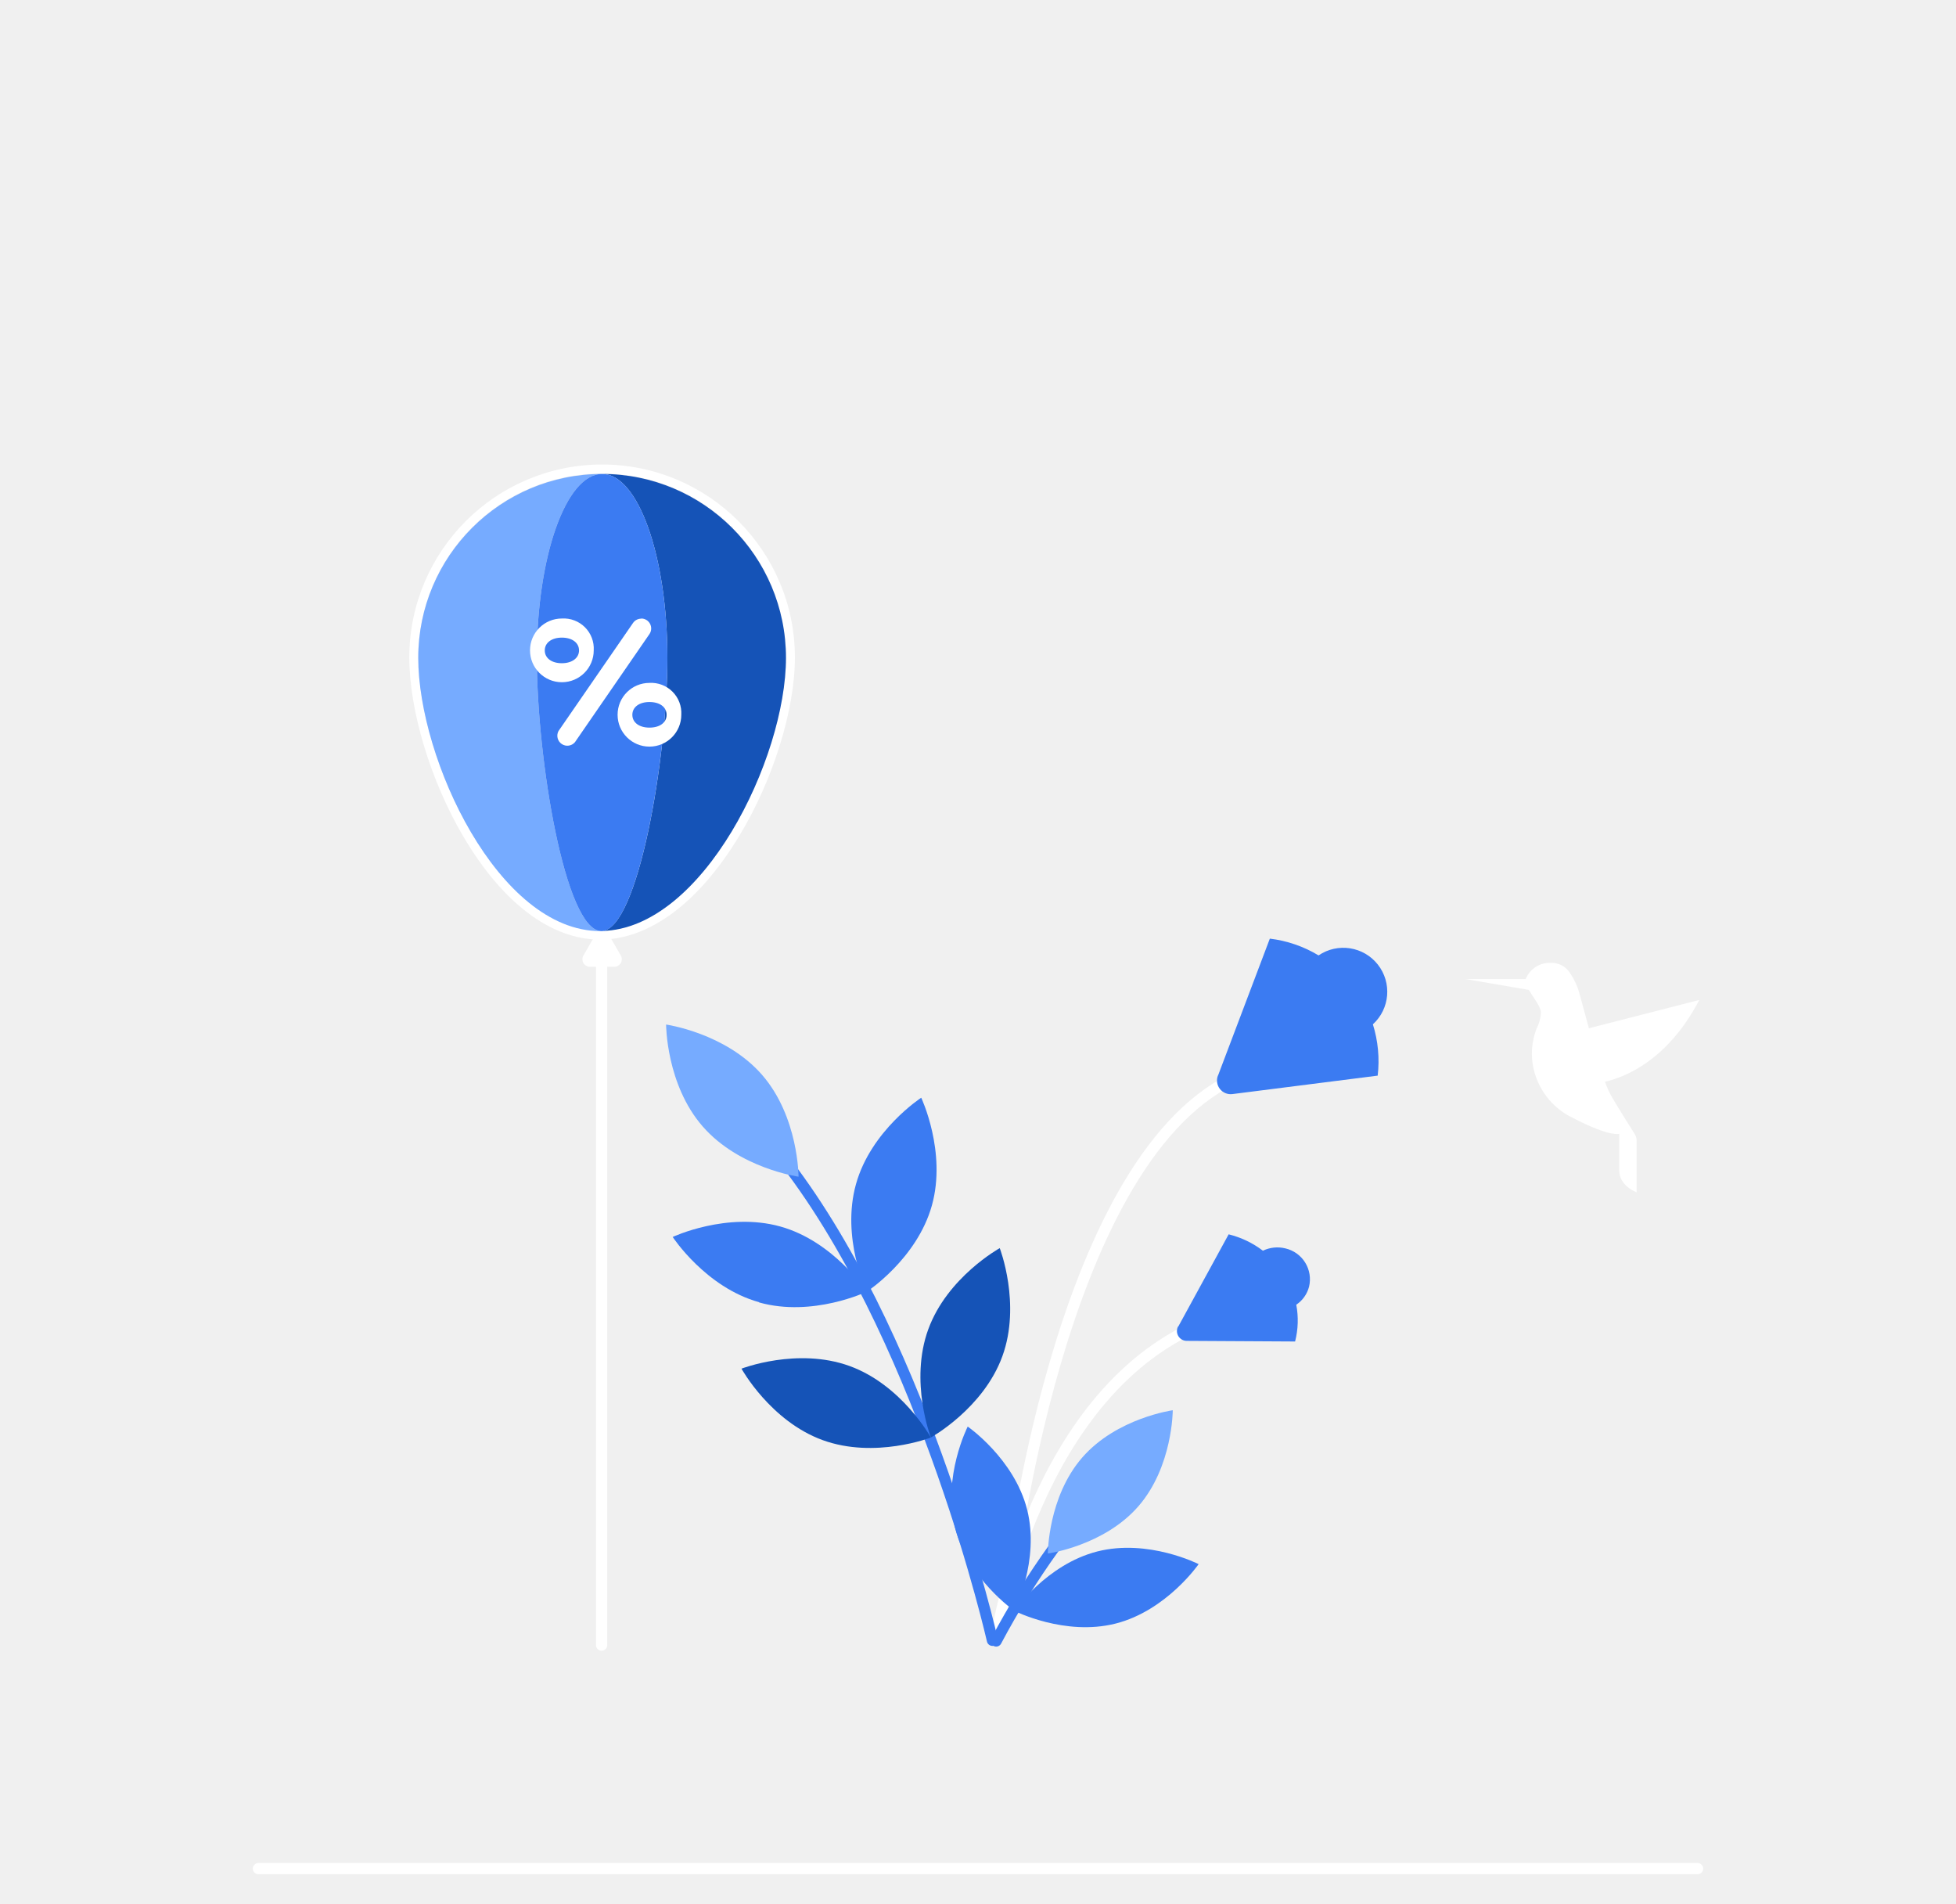
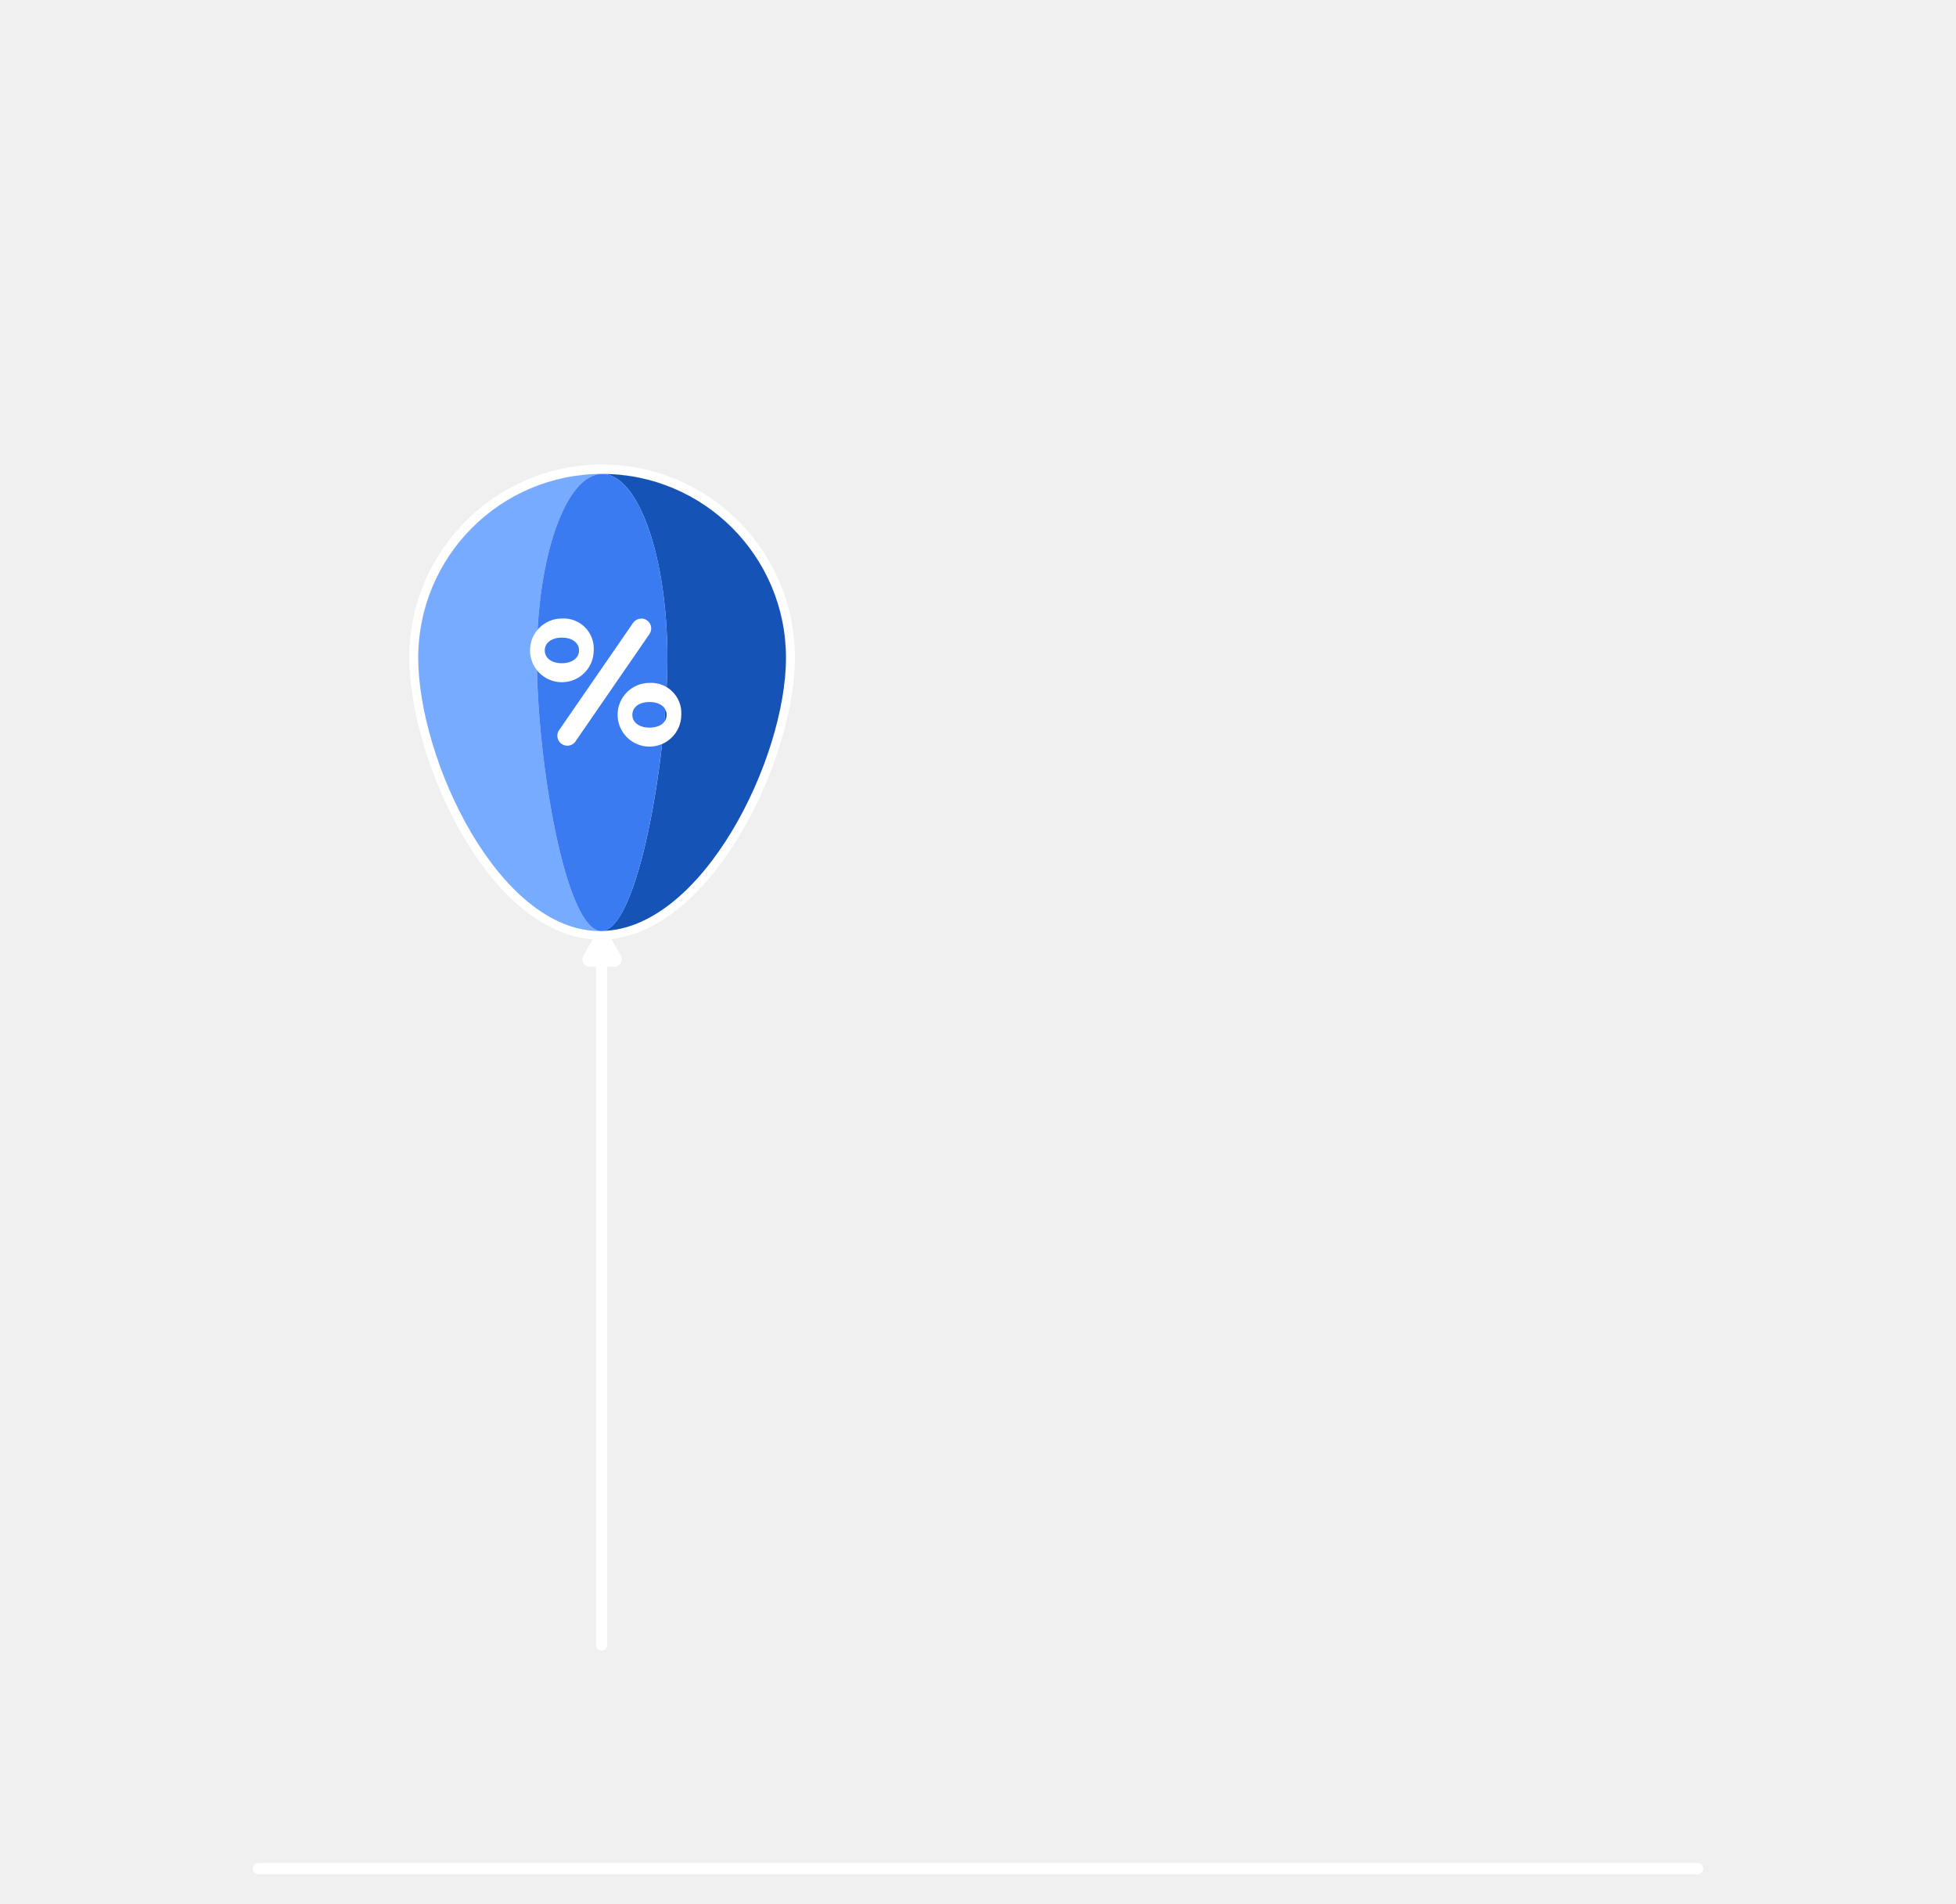
<svg xmlns="http://www.w3.org/2000/svg" width="260" height="253" fill="none" viewBox="0 0 350 330">
  <g opacity="0">
    <animate id="topOfCaseFadeIn" attributeName="opacity" from="0" to="1" dur="0.75s" />
    <path d="M225.88,258.06H82.68a11.62,11.62,0,0,0-11.57,11.61v19.75H237.44V269.66a11.62,11.62,0,0,0-11.56-11.61" fill="#a67ee5" />
    <path d="M225.88,258.06H82.68a11.62,11.62,0,0,0-11.57,11.61v19.75H237.44V269.66A11.62,11.62,0,0,0,225.88,258.06Z" fill="none" stroke="#fff" stroke-miterlimit="10" stroke-width="2" />
    <path d="M267.11,258.06H119.23a11.81,11.81,0,0,0-11.93,11.61v19.75H279V269.66a11.81,11.81,0,0,0-11.93-11.61" fill="#a67ee5" />
    <path d="M267.11,258.06H119.23a11.81,11.81,0,0,0-11.93,11.61v19.75H279V269.66A11.81,11.81,0,0,0,267.11,258.06Z" fill="none" stroke="#fff" stroke-miterlimit="10" stroke-width="2" />
    <path d="M278.74,279.41a5.34,5.34,0,1,0-5.32-5.34,5.32,5.32,0,0,0,5.32,5.34" fill="#a67ee5" />
    <ellipse cx="278.74" cy="274.07" rx="5.31" ry="5.34" fill="none" stroke="#fff" stroke-miterlimit="10" stroke-width="2" />
    <path d="M277.62,269.66v9.75H266.89a5.72,5.72,0,0,1-5.71-5.73V258.06h4.88a11.61,11.61,0,0,1,11.56,11.61" fill="#a67ee5" />
    <path d="M277.62,269.66v9.75H266.89a5.72,5.72,0,0,1-5.71-5.73V258.06h4.88A11.61,11.61,0,0,1,277.62,269.66Z" fill="none" stroke="#fff" stroke-miterlimit="10" stroke-width="2" />
  </g>
  <g opacity="0">
    <animate attributeName="opacity" from="0" to="1" dur="0.1s" begin="topOfCaseFadeIn.end - 0.1s" fill="freeze" additive="sum" />
    <path d="M253.93,232.11a5.69,5.69,0,1,0-5.69-5.69,5.69,5.69,0,0,0,5.69,5.69" fill="#a67ee5" />
    <circle cx="253.93" cy="226.42" r="5.69" fill="none" stroke="#fff" stroke-miterlimit="10" stroke-width="2" />
    <path d="M240.3,210.48H67.19a12,12,0,0,0-12,11.9V276a13,13,0,0,0,13,13h184V222.38a12,12,0,0,0-11.94-11.9" fill="#a67ee5" />
    <path d="M240.3,210.48H67.19a12,12,0,0,0-12,11.9V276a13,13,0,0,0,13,13h184V222.38A12,12,0,0,0,240.3,210.48Z" fill="none" stroke="#fff" stroke-miterlimit="10" stroke-width="2" />
    <path d="M70.24,289V225.49a15,15,0,0,1,15-15h0.5" fill="none" stroke="#fff" stroke-width="2" />
  </g>
-   <g>
+   <g opacity="0">
+     <animate id="flowers1FadeIn" attributeName="opacity" from="0" to="1" dur="0.1s" begin="topOfCaseFadeIn.end - 0.1s" fill="freeze" />
+     <animateTransform attributeName="transform" type="rotate" values="70 178 288; -25 178 288; 10 178 288; 0 178 288" dur="0.75s" begin="flowers1FadeIn.begin" additive="sum" />
    <path d="M180.73,277.8s8.3-74.59,39.71-90" fill="none" stroke="#fff" stroke-linecap="round" stroke-linejoin="round" stroke-width="2" />
    <path d="M217.95,187.12l9.27-24.49a22,22,0,0,1,8.72,3,7.87,7.87,0,0,1,9.72,12.33,22.14,22.14,0,0,1,.86,9.18l-26,3.3a2.45,2.45,0,0,1-2.6-3.29" fill="#3b7bf2" />
    <path d="M178.24,287.63s6.89-44.68,37.95-56.53" fill="none" stroke="#fff" stroke-linecap="round" stroke-linejoin="round" stroke-width="2" />
    <path d="M210.85,232l9-16.47a16.66,16.66,0,0,1,6.13,2.93,5.93,5.93,0,0,1,4-.42,5.67,5.67,0,0,1,4.26,6.85,5.54,5.54,0,0,1-2.29,3.23,15.1,15.1,0,0,1-.21,6.58l-19.34-.11a1.76,1.76,0,0,1-1.6-2.58" fill="#3b7bf2" />
  </g>
  <g>
    <path d="M106.58,161.87l-2.19,3.79a1.34,1.34,0,0,0,1.17,2h4.37a1.34,1.34,0,0,0,1.16-2l-2.18-3.79a1.35,1.35,0,0,0-2.33,0" fill="#fff" />
    <path d="M107.74,79.42a32.91,32.91,0,0,1,32.9,32.89c0,18.17-15.09,48.89-33.25,48.89s-32.55-30.73-32.55-48.89a32.91,32.91,0,0,1,32.9-32.89m0-1.61a34.54,34.54,0,0,0-34.5,34.5c0,9.51,3.8,22.1,9.68,32.07,7,11.88,15.68,18.42,24.46,18.42s17.6-6.54,24.81-18.4c6.1-10,10.05-22.64,10.05-32.09a34.54,34.54,0,0,0-34.5-34.5" fill="#fff" />
    <path d="M96.06,112.39c0-18.16,5.23-32.89,11.68-32.89a32.91,32.91,0,0,0-32.9,32.89c0,18.17,14.38,48.89,32.55,48.89h0.17c-6.43-.19-11.5-30.77-11.5-48.89" fill="#76abff" />
    <path d="M140.64,112.39a32.91,32.91,0,0,0-32.9-32.89c6.45,0,11.68,14.73,11.68,32.89s-5.29,48.48-11.68,48.87c18-.39,32.9-30.82,32.9-48.87" fill="#1553b7" />
    <path d="M119.42,112.39c0-18.16-5.23-32.89-11.68-32.89S96.06,94.23,96.06,112.39s5.07,48.69,11.5,48.89h0.18c6.39-.4,11.68-30.83,11.68-48.88" fill="#3b7bf2" />
    <path d="M100.54,105.36a5.7,5.7,0,1,0,5.7,5.7,5.39,5.39,0,0,0-5.7-5.7m0,8c-1.86,0-3.06-.93-3.06-2.29s1.21-2.29,3.06-2.29,3.07,0.93,3.07,2.29-1.25,2.29-3.07,2.29" fill="#fff" />
    <path d="M114.74,105.36a1.78,1.78,0,0,1,1.46,2.8L102.87,127.5a1.79,1.79,0,0,1-2.94-2l13.34-19.34a1.77,1.77,0,0,1,1.47-.77" fill="#fff" />
    <path d="M116.21,116.88a5.7,5.7,0,1,0,5.7,5.7,5.4,5.4,0,0,0-5.7-5.7m0,8c-1.86,0-3.06-.93-3.06-2.29s1.21-2.29,3.06-2.29,3.07,0.9,3.07,2.29-1.21,2.29-3.07,2.29" fill="#fff" />
  </g>
  <line x1="107.65" y1="166.71" x2="107.65" y2="289.02" fill="none" stroke="#fff" stroke-linecap="round" stroke-miterlimit="10" stroke-width="2" />
-   <g>
-     <path d="M279.2,183.8A4.89,4.89,0,0,1,283,179h0l21.07-5.4c-7.78,14.84-19.18,15.07-20,15.07h0a4.9,4.9,0,0,1-4.85-4.9" fill="#fff" />
+   <g transform="translate(-100 100)" opacity="0">
+     <animate id="birdFadeIn" attributeName="opacity" from="0" to="1" dur="0.5s" begin="topOfCaseFadeIn.end" fill="freeze" />
+     <animateTransform attributeName="transform" type="translate" to="0 0" dur="0.5s" begin="birdFadeIn.begin" fill="freeze" additive="sum" />
+     <animateTransform attributeName="transform" type="translate" values="0 0; 50 50; 0 0" dur="5s" begin="birdFadeIn.begin" repeatCount="indefinite" additive="sum" />
+     <animateTransform attributeName="transform" type="rotate" values="0 115 285; -15 115 285; 0 115 285" dur="5s" begin="birdFadeIn.begin" repeatCount="indefinite" additive="sum" />
+     <path d="M279.2 183.8C279.192 182.687 279.565 181.604 280.256 180.732C280.947 179.859 281.915 179.248 283 179L304.07 173.6C296.29 188.44 284.89 188.67 284.07 188.67C282.779 188.657 281.545 188.135 280.637 187.217C279.729 186.3 279.22 185.061 279.22 183.77" fill="#fff">
+       <animate attributeName="d" values="           M279.2 183.8C279.192 182.687 279.565 181.604 280.256 180.732C280.947 179.859 281.915 179.248 283 179L304.07 173.6C296.29 188.44 284.89 188.67 284.07 188.67C282.779 188.657 281.545 188.135 280.637 187.217C279.729 186.3 279.22 185.061 279.22 183.77;           M279.2 183.8C279.193 182.687 279.565 181.605 280.256 180.732C280.947 179.859 281.915 179.248 283 179L262 183.77C280.638 194 284.89 188.67 284.07 188.67C282.779 188.657 281.546 188.135 280.638 187.217C279.729 186.3 279.22 185.061 279.22 183.77;           M279.2 183.8C279.192 182.687 279.565 181.604 280.256 180.732C280.947 179.859 281.915 179.248 283 179L304.07 173.6C296.29 188.44 284.89 188.67 284.07 188.67C282.779 188.657 281.545 188.135 280.637 187.217C279.729 186.3 279.22 185.061 279.22 183.77         " dur="0.1s" repeatCount="indefinite" />
+     </path>
    <path d="M262.24,169.86l10.76,0a4.65,4.65,0,0,1,4.41-2.9,3.91,3.91,0,0,1,3.48,1.76,13.39,13.39,0,0,1,1.37,2.59c0.63,1.57,4,15.8,5.89,19.16,1.1,2,4.39,7.16,4.39,7.16a2.3,2.3,0,0,1,.31,1.15V208s-3.11-1.08-3.11-3.91v-6.53c-1.91.27-6-1.65-8.33-2.88a12.82,12.82,0,0,1-6.36-6.76,12.33,12.33,0,0,1-.11-9.16,7.13,7.13,0,0,0,.79-2.91c-0.06-1.14-1.39-2.72-2.18-4.05Z" fill="#fff" />
  </g>
-   <g>
+   <g opacity="0">
+     <animate id="flowers2FadeIn" attributeName="opacity" from="0" to="1" dur="0.1s" begin="topOfCaseFadeIn.end - 0.1s" fill="freeze" />
+     <animateTransform attributeName="transform" type="rotate" values="70 178 288; -30 178 288; 10 178 288; 0 178 288" dur="1.25s" begin="flowers2FadeIn.begin" additive="sum" />
    <path d="M141.77,204.16c24.1,32.45,35.81,84,35.81,84" fill="none" stroke="#3b7bf2" stroke-linecap="round" stroke-linejoin="round" stroke-width="2" />
    <path d="M125.73,196.22c6.54,7.51,17.16,9,17.16,9s0-10.72-6.53-18.22-17.17-9-17.17-9,0,10.72,6.54,18.22" fill="#76abff" />
    <path d="M153.17,206.54c-2.69,9.58,1.91,19.27,1.91,19.27s9-5.86,11.67-15.45-1.91-19.27-1.91-19.27-9,5.86-11.67,15.45" fill="#3b7bf2" />
    <path d="M135.82,227.71c9.59,2.7,19.26-1.91,19.26-1.91s-5.86-9-15.45-11.67S120.37,216,120.37,216s5.87,9,15.45,11.67" fill="#3b7bf2" />
    <path d="M166.1,232.52c-3.41,9.36.47,19.35,0.47,19.35s9.39-5.18,12.79-14.53S178.89,218,178.89,218s-9.39,5.18-12.79,14.53" fill="#1553b7" />
    <path d="M147.22,252.35c9.36,3.4,19.35-.47,19.35-0.47s-5.18-9.39-14.54-12.79-19.35.47-19.35,0.47,5.18,9.39,14.54,12.79" fill="#1553b7" />
  </g>
-   <g>
+   <g opacity="0">
+     <animate id="flowers3FadeIn" attributeName="opacity" from="0" to="1" dur="0.1s" begin="topOfCaseFadeIn.end - 0.1s" fill="freeze" />
+     <animateTransform attributeName="transform" type="rotate" values="70 178 288; -15 178 288; 10 178 288; 0 178 288" dur="1s" begin="flowers3FadeIn.begin" additive="sum" />
    <path d="M183.79,264.77c2.3,9.1-2.27,18.12-2.27,18.12s-8.32-5.74-10.63-14.85,2.27-18.12,2.27-18.12,8.32,5.75,10.63,14.85" fill="#3b7bf2" />
    <path d="M199.63,285.16c-9.11,2.31-18.12-2.27-18.12-2.27s5.74-8.32,14.85-10.63,18.12,2.27,18.12,2.27-5.75,8.32-14.85,10.63" fill="#3b7bf2" />
    <path d="M188.56,271.67a144.15,144.15,0,0,0-10.31,16.61" fill="none" stroke="#3b7bf2" stroke-linecap="round" stroke-linejoin="round" stroke-width="2" />
    <path d="M203.69,264.19c-6.17,7.08-16.19,8.44-16.19,8.44s0-10.11,6.16-17.18S209.85,247,209.85,247s0,10.11-6.16,17.19" fill="#76abff" />
  </g>
  <g opacity="0">
    <animate attributeName="opacity" from="0" to="1" dur="0.75s" fill="freeze" />
    <path d="M280.29,318.62a5.72,5.72,0,1,0-5.12-5.69,5.43,5.43,0,0,0,5.12,5.69" fill="#a67ee5" />
    <ellipse cx="280.29" cy="312.93" rx="5.12" ry="5.69" fill="none" stroke="#fff" stroke-miterlimit="10" stroke-width="2" />
    <path d="M230.22,328.86h-148a11.85,11.85,0,0,1-11.95-11.67V289H242.16v28.17a11.84,11.84,0,0,1-11.94,11.67" fill="#a67ee5" />
    <path d="M230.22,328.86h-148a11.85,11.85,0,0,1-11.95-11.67V289H242.16v28.17A11.84,11.84,0,0,1,230.22,328.86Z" fill="none" stroke="#fff" stroke-miterlimit="10" stroke-width="2" />
    <path d="M266.72,328.86h-147a11.81,11.81,0,0,1-11.87-11.67V289H278.58v28.17a11.79,11.79,0,0,1-11.86,11.67" fill="#a67ee5" />
    <path d="M266.72,328.86h-147a11.81,11.81,0,0,1-11.87-11.67V289H278.58v28.17A11.79,11.79,0,0,1,266.72,328.86Z" fill="none" stroke="#fff" stroke-miterlimit="10" stroke-width="2" />
    <path d="M215,314.07H180.49a4.27,4.27,0,0,1-4.35-4.16V298.21a1.24,1.24,0,0,1,1.27-1.22h2.88a1.25,1.25,0,0,1,1.27,1.22v10a1.33,1.33,0,0,0,1.35,1.29h29.71a1.33,1.33,0,0,0,1.35-1.29v-10a1.24,1.24,0,0,1,1.27-1.22h2.88a1.25,1.25,0,0,1,1.27,1.22V309.9a4.27,4.27,0,0,1-4.35,4.16" fill="#a67ee5" />
    <path d="M215,314.07H180.49a4.27,4.27,0,0,1-4.35-4.16V298.21a1.24,1.24,0,0,1,1.27-1.22h2.88a1.25,1.25,0,0,1,1.27,1.22v10a1.33,1.33,0,0,0,1.35,1.29h29.71a1.33,1.33,0,0,0,1.35-1.29v-10a1.24,1.24,0,0,1,1.27-1.22h2.88a1.25,1.25,0,0,1,1.27,1.22V309.9A4.27,4.27,0,0,1,215,314.07Z" fill="none" stroke="#fff" stroke-miterlimit="10" stroke-width="2" />
    <rect x="138.58" y="282.19" width="9.1" height="12.52" fill="#a67ee5" />
    <rect x="138.58" y="282.19" width="9.1" height="12.52" fill="none" stroke="#fff" stroke-miterlimit="10" stroke-width="2" />
    <rect x="247.85" y="282.19" width="9.1" height="12.52" fill="#a67ee5" />
    <rect x="247.85" y="282.19" width="9.1" height="12.52" fill="none" stroke="#fff" stroke-miterlimit="10" stroke-width="2" />
    <path d="M278.58,317.11v-9.87h-10.4a5.67,5.67,0,0,0-5.53,5.8v15.82h4.73c6.16,0,11.2-5.29,11.2-11.75" fill="#a67ee5" />
    <path d="M278.58,317.11v-9.87h-10.4a5.67,5.67,0,0,0-5.53,5.8v15.82h4.73C273.54,328.86,278.58,323.58,278.58,317.11Z" fill="none" stroke="#fff" stroke-miterlimit="10" stroke-width="2" />
    <path d="M100,301.54H79.22a1,1,0,0,1-1-1V298a1,1,0,0,1,1-1H100a1,1,0,0,1,1,1v2.58a1,1,0,0,1-1,1" fill="#a67ee5" />
    <path d="M100,301.54H79.22a1,1,0,0,1-1-1V298a1,1,0,0,1,1-1H100a1,1,0,0,1,1,1v2.58A1,1,0,0,1,100,301.54Z" fill="none" stroke="#fff" stroke-miterlimit="10" stroke-width="2" />
  </g>
  <g>
    <line x1="46.24" y1="329" x2="303.76" y2="329" fill="none" stroke="#fff" stroke-linecap="round" stroke-linejoin="round" stroke-width="2" />
  </g>
</svg>
